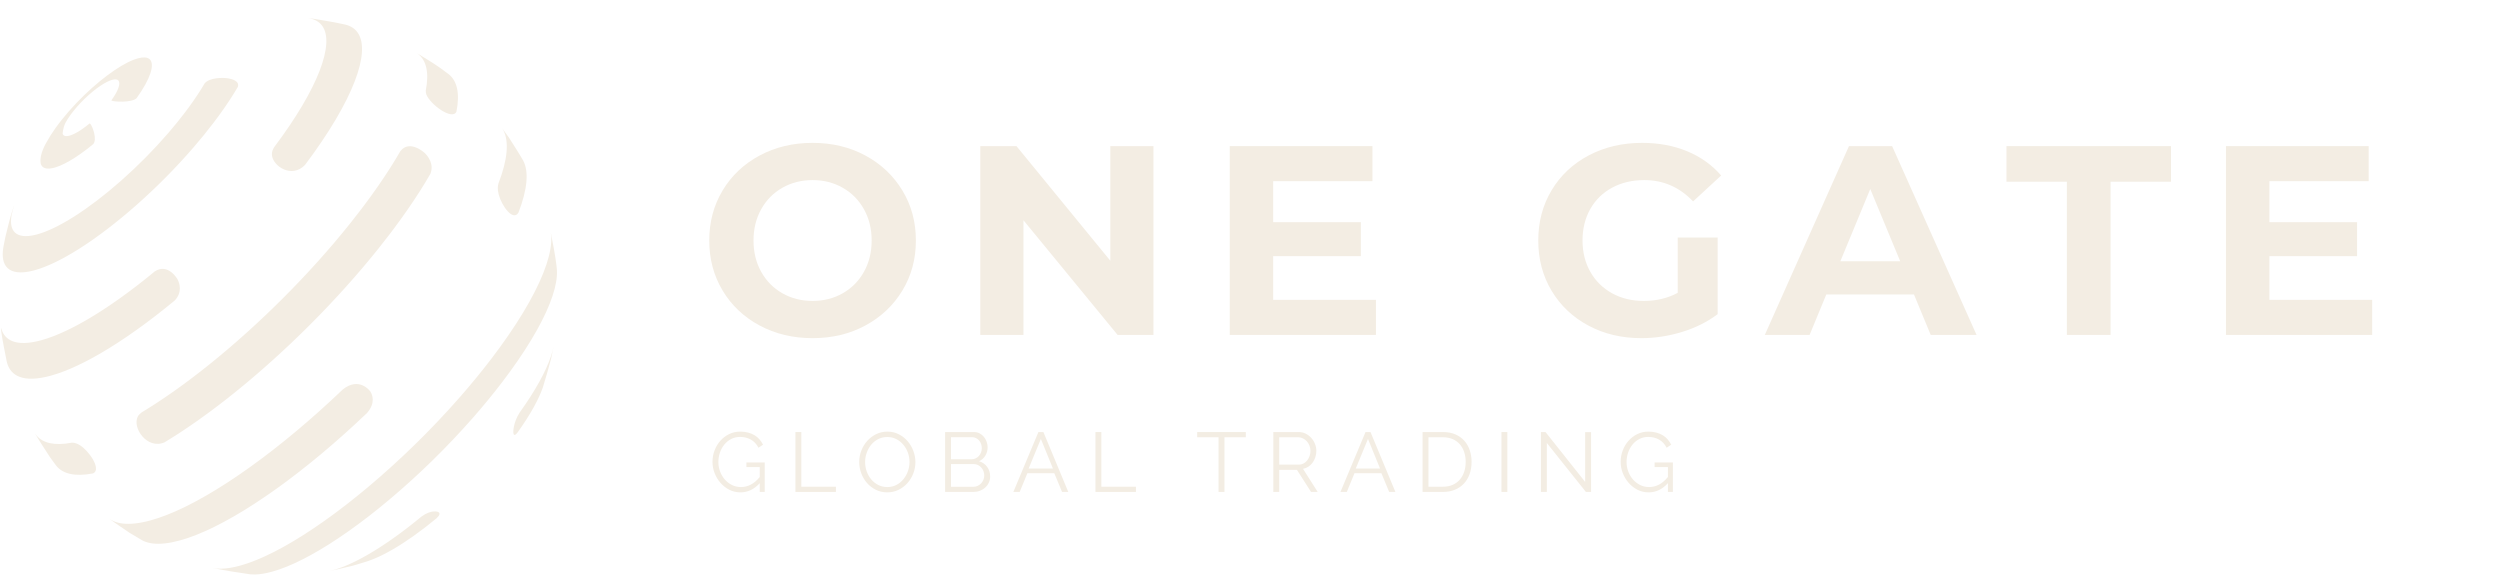
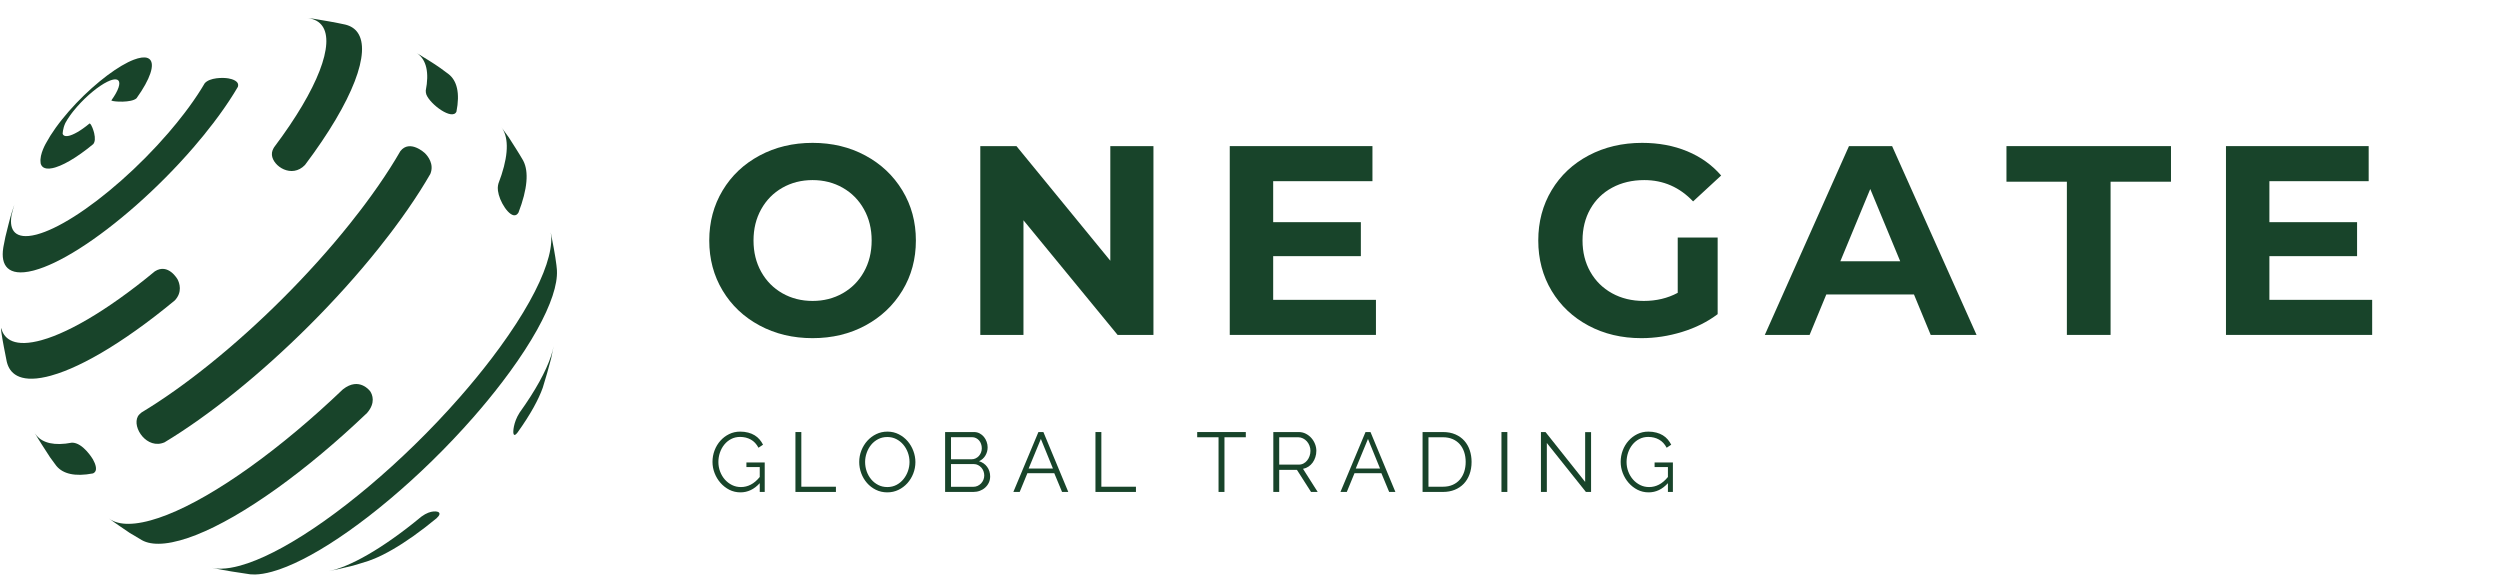
<svg xmlns="http://www.w3.org/2000/svg" width="1864" zoomAndPan="magnify" viewBox="0 0 1398 321.75" height="429" preserveAspectRatio="xMidYMid meet" version="1.0">
  <defs>
    <g />
    <clipPath id="0caf547f0c">
      <path d="M 0.543 0 L 1397.457 0 L 1397.457 321.5 L 0.543 321.5 Z M 0.543 0 " clip-rule="nonzero" />
    </clipPath>
    <clipPath id="7018309eec">
      <path d="M 0.543 150 L 101 150 L 101 212 L 0.543 212 Z M 0.543 150 " clip-rule="nonzero" />
    </clipPath>
    <clipPath id="4774c1dff5">
      <path d="M 152 10.008 L 203 10.008 L 203 96 L 152 96 Z M 152 10.008 " clip-rule="nonzero" />
    </clipPath>
    <clipPath id="901b80f242">
      <path d="M 118.383 129.707 L 311.469 129.707 L 311.469 321.016 L 118.383 321.016 Z M 118.383 129.707 " clip-rule="nonzero" />
    </clipPath>
    <clipPath id="276691d18c">
      <path d="M 390 40 L 1397.457 40 L 1397.457 226 L 390 226 Z M 390 40 " clip-rule="nonzero" />
    </clipPath>
    <clipPath id="b6862b1d3c">
      <rect x="0" width="1008" y="0" height="186" />
    </clipPath>
    <clipPath id="d4bc31f906">
      <rect x="0" width="554" y="0" height="55" />
    </clipPath>
  </defs>
-   <path fill="#F3EDE3" d="M 22.676 91.09 C 22.719 91.332 22.781 91.562 22.855 91.777 C 22.938 92.02 23.039 92.242 23.16 92.449 C 23.289 92.676 23.441 92.887 23.613 93.07 C 23.801 93.273 24.016 93.453 24.254 93.605 C 24.508 93.77 24.793 93.906 25.105 94.008 C 25.438 94.121 25.805 94.203 26.207 94.246 C 26.629 94.293 27.09 94.301 27.586 94.27 C 28.109 94.234 28.672 94.16 29.277 94.035 C 29.648 93.961 30.035 93.867 30.438 93.754 C 30.719 93.676 31.008 93.59 31.301 93.496 C 32.043 93.258 32.812 92.973 33.609 92.641 C 34.438 92.293 35.289 91.898 36.172 91.457 C 37.082 90.996 38.02 90.492 38.977 89.938 C 39.965 89.367 40.977 88.746 42.008 88.082 C 43.062 87.398 44.141 86.668 45.23 85.895 C 46.348 85.105 47.48 84.27 48.621 83.391 C 49.785 82.496 50.961 81.555 52.141 80.582 C 53.141 79.352 53.32 77.297 52.664 74.469 C 52.379 73.23 51.266 69.645 50.211 69.051 C 50.145 69.07 50.051 69.098 49.984 69.117 C 49.387 69.613 48.785 70.094 48.191 70.551 C 47.609 70.996 47.031 71.426 46.461 71.828 C 45.902 72.223 45.355 72.598 44.816 72.945 C 44.289 73.281 43.773 73.598 43.27 73.891 C 42.781 74.172 42.301 74.434 41.836 74.664 C 41.387 74.891 40.953 75.094 40.527 75.27 C 40.121 75.441 39.73 75.586 39.352 75.707 C 39.203 75.754 39.055 75.801 38.91 75.84 C 38.703 75.895 38.508 75.945 38.32 75.98 C 38.012 76.043 37.723 76.086 37.457 76.102 C 37.203 76.117 36.969 76.113 36.75 76.09 C 36.547 76.066 36.359 76.027 36.191 75.969 C 36.031 75.914 35.887 75.848 35.754 75.762 C 35.633 75.684 35.523 75.594 35.43 75.492 C 35.34 75.395 35.262 75.289 35.195 75.172 C 35.137 75.066 35.086 74.953 35.043 74.828 C 35.043 74.828 35.051 71.98 36.523 68.84 C 36.547 68.789 36.57 68.746 36.594 68.699 C 36.938 68.055 37.332 67.383 37.773 66.676 C 38.223 65.969 38.719 65.227 39.27 64.461 C 39.578 64.035 39.898 63.598 40.238 63.156 C 40.508 62.801 40.785 62.445 41.066 62.094 C 41.703 61.297 42.367 60.504 43.051 59.727 C 43.734 58.945 44.438 58.176 45.156 57.422 C 45.875 56.668 46.605 55.934 47.344 55.215 C 48.082 54.504 48.828 53.809 49.574 53.141 C 50.316 52.48 51.059 51.84 51.801 51.234 C 52.531 50.629 53.262 50.059 53.98 49.516 C 54.691 48.984 55.395 48.48 56.086 48.02 C 56.762 47.562 57.426 47.141 58.07 46.762 C 58.703 46.387 59.32 46.051 59.91 45.758 C 60.488 45.469 61.047 45.227 61.578 45.023 C 61.969 44.875 62.344 44.75 62.707 44.648 C 63.477 44.438 64.133 44.352 64.684 44.383 C 65.332 44.422 65.824 44.625 66.164 44.977 C 66.512 45.336 66.699 45.855 66.719 46.516 C 66.742 47.188 66.598 48 66.281 48.941 C 65.965 49.895 65.477 50.973 64.82 52.16 C 64.164 53.352 63.332 54.648 62.34 56.035 C 62.332 56.094 62.324 56.172 62.316 56.23 C 63.43 56.969 73.559 57.539 76.344 54.949 C 78.297 52.234 79.918 49.688 81.207 47.355 C 82.492 45.031 83.449 42.914 84.074 41.051 C 84.688 39.207 84.973 37.609 84.93 36.293 C 84.887 35.004 84.527 33.984 83.84 33.277 C 83.18 32.59 82.211 32.191 80.938 32.117 C 79.863 32.059 78.574 32.223 77.062 32.641 C 76.355 32.836 75.621 33.078 74.852 33.371 C 73.812 33.766 72.723 34.25 71.586 34.809 C 70.426 35.383 69.223 36.043 67.98 36.773 C 66.715 37.52 65.414 38.348 64.09 39.238 C 62.738 40.148 61.363 41.133 59.969 42.176 C 58.559 43.234 57.129 44.359 55.691 45.539 C 54.242 46.73 52.785 47.98 51.332 49.277 C 49.867 50.586 48.406 51.945 46.965 53.34 C 45.516 54.746 44.082 56.191 42.676 57.664 C 41.266 59.145 39.887 60.652 38.547 62.18 C 37.207 63.711 35.906 65.258 34.664 66.82 C 34.109 67.512 33.57 68.207 33.039 68.902 C 32.508 69.598 32 70.281 31.512 70.957 L 31.504 70.961 L 31.504 70.965 C 31.383 71.129 31.258 71.297 31.141 71.461 C 30.066 72.965 29.086 74.414 28.211 75.801 C 27.34 77.184 26.57 78.504 25.898 79.762 C 25.898 79.762 21.969 86.238 22.715 90.938 C 22.703 90.988 22.684 91.043 22.676 91.09 " fill-opacity="1" fill-rule="nonzero" />
-   <path fill="#F3EDE3" d="M 4.266 149.93 C 5.586 151.172 7.395 151.949 9.684 152.219 C 12.07 152.5 14.992 152.23 18.445 151.363 C 18.75 151.285 19.062 151.203 19.375 151.113 C 22.738 150.191 26.41 148.77 30.328 146.906 C 34.734 144.816 39.441 142.172 44.352 139.059 C 49.371 135.879 54.598 132.211 59.914 128.152 C 65.324 124.023 70.828 119.488 76.312 114.648 C 81.855 109.754 87.375 104.543 92.75 99.121 C 98.152 93.668 103.406 88 108.391 82.219 C 112.191 77.812 115.832 73.34 119.258 68.848 C 120.328 67.445 121.363 66.062 122.359 64.699 C 126.535 58.984 130.082 53.594 133 48.598 C 134.121 45.301 129.625 44.16 127.641 43.82 C 124.691 43.32 117.277 43.316 114.469 46.574 C 112.066 50.695 109.141 55.133 105.703 59.84 C 104.879 60.965 104.027 62.105 103.148 63.258 C 100.324 66.961 97.324 70.645 94.195 74.277 C 90.086 79.039 85.758 83.711 81.305 88.203 C 76.879 92.672 72.332 96.965 67.762 100.996 C 63.246 104.984 58.711 108.719 54.254 112.121 C 49.871 115.465 45.566 118.488 41.43 121.109 C 37.387 123.672 33.504 125.852 29.875 127.574 C 26.648 129.109 23.621 130.281 20.852 131.043 C 20.594 131.113 20.336 131.18 20.082 131.246 C 17.238 131.961 14.836 132.184 12.867 131.949 C 10.98 131.727 9.492 131.086 8.402 130.066 C 7.367 129.098 6.688 127.781 6.363 126.156 C 6.059 124.621 6.066 122.816 6.449 120.363 C 6.848 118.574 7.492 116.219 8.043 114.473 C 5.98 120.469 5.98 120.469 3.016 132.449 L 1.969 137.734 L 1.816 138.629 C 1.43 141.129 1.418 143.324 1.789 145.184 C 2.184 147.16 3.008 148.754 4.266 149.93 " fill-opacity="1" fill-rule="nonzero" />
+   <path fill="#18442A" d="M 22.676 91.09 C 22.719 91.332 22.781 91.562 22.855 91.777 C 22.938 92.02 23.039 92.242 23.16 92.449 C 23.289 92.676 23.441 92.887 23.613 93.07 C 23.801 93.273 24.016 93.453 24.254 93.605 C 24.508 93.77 24.793 93.906 25.105 94.008 C 25.438 94.121 25.805 94.203 26.207 94.246 C 26.629 94.293 27.09 94.301 27.586 94.27 C 28.109 94.234 28.672 94.16 29.277 94.035 C 29.648 93.961 30.035 93.867 30.438 93.754 C 30.719 93.676 31.008 93.59 31.301 93.496 C 32.043 93.258 32.812 92.973 33.609 92.641 C 34.438 92.293 35.289 91.898 36.172 91.457 C 37.082 90.996 38.02 90.492 38.977 89.938 C 39.965 89.367 40.977 88.746 42.008 88.082 C 43.062 87.398 44.141 86.668 45.23 85.895 C 46.348 85.105 47.48 84.27 48.621 83.391 C 49.785 82.496 50.961 81.555 52.141 80.582 C 53.141 79.352 53.32 77.297 52.664 74.469 C 52.379 73.23 51.266 69.645 50.211 69.051 C 50.145 69.07 50.051 69.098 49.984 69.117 C 49.387 69.613 48.785 70.094 48.191 70.551 C 47.609 70.996 47.031 71.426 46.461 71.828 C 45.902 72.223 45.355 72.598 44.816 72.945 C 44.289 73.281 43.773 73.598 43.27 73.891 C 42.781 74.172 42.301 74.434 41.836 74.664 C 41.387 74.891 40.953 75.094 40.527 75.27 C 40.121 75.441 39.73 75.586 39.352 75.707 C 39.203 75.754 39.055 75.801 38.91 75.84 C 38.703 75.895 38.508 75.945 38.32 75.98 C 38.012 76.043 37.723 76.086 37.457 76.102 C 37.203 76.117 36.969 76.113 36.75 76.09 C 36.547 76.066 36.359 76.027 36.191 75.969 C 36.031 75.914 35.887 75.848 35.754 75.762 C 35.633 75.684 35.523 75.594 35.43 75.492 C 35.34 75.395 35.262 75.289 35.195 75.172 C 35.137 75.066 35.086 74.953 35.043 74.828 C 35.043 74.828 35.051 71.98 36.523 68.84 C 36.547 68.789 36.57 68.746 36.594 68.699 C 36.938 68.055 37.332 67.383 37.773 66.676 C 38.223 65.969 38.719 65.227 39.27 64.461 C 39.578 64.035 39.898 63.598 40.238 63.156 C 40.508 62.801 40.785 62.445 41.066 62.094 C 41.703 61.297 42.367 60.504 43.051 59.727 C 43.734 58.945 44.438 58.176 45.156 57.422 C 45.875 56.668 46.605 55.934 47.344 55.215 C 48.082 54.504 48.828 53.809 49.574 53.141 C 50.316 52.48 51.059 51.84 51.801 51.234 C 52.531 50.629 53.262 50.059 53.98 49.516 C 54.691 48.984 55.395 48.48 56.086 48.02 C 56.762 47.562 57.426 47.141 58.07 46.762 C 58.703 46.387 59.32 46.051 59.91 45.758 C 60.488 45.469 61.047 45.227 61.578 45.023 C 61.969 44.875 62.344 44.75 62.707 44.648 C 63.477 44.438 64.133 44.352 64.684 44.383 C 65.332 44.422 65.824 44.625 66.164 44.977 C 66.512 45.336 66.699 45.855 66.719 46.516 C 66.742 47.188 66.598 48 66.281 48.941 C 65.965 49.895 65.477 50.973 64.82 52.16 C 64.164 53.352 63.332 54.648 62.34 56.035 C 62.332 56.094 62.324 56.172 62.316 56.23 C 63.43 56.969 73.559 57.539 76.344 54.949 C 78.297 52.234 79.918 49.688 81.207 47.355 C 82.492 45.031 83.449 42.914 84.074 41.051 C 84.688 39.207 84.973 37.609 84.93 36.293 C 84.887 35.004 84.527 33.984 83.84 33.277 C 83.18 32.59 82.211 32.191 80.938 32.117 C 79.863 32.059 78.574 32.223 77.062 32.641 C 76.355 32.836 75.621 33.078 74.852 33.371 C 73.812 33.766 72.723 34.25 71.586 34.809 C 70.426 35.383 69.223 36.043 67.98 36.773 C 66.715 37.52 65.414 38.348 64.09 39.238 C 62.738 40.148 61.363 41.133 59.969 42.176 C 58.559 43.234 57.129 44.359 55.691 45.539 C 54.242 46.73 52.785 47.98 51.332 49.277 C 49.867 50.586 48.406 51.945 46.965 53.34 C 45.516 54.746 44.082 56.191 42.676 57.664 C 41.266 59.145 39.887 60.652 38.547 62.18 C 37.207 63.711 35.906 65.258 34.664 66.82 C 34.109 67.512 33.57 68.207 33.039 68.902 C 32.508 69.598 32 70.281 31.512 70.957 L 31.504 70.961 L 31.504 70.965 C 31.383 71.129 31.258 71.297 31.141 71.461 C 30.066 72.965 29.086 74.414 28.211 75.801 C 27.34 77.184 26.57 78.504 25.898 79.762 C 25.898 79.762 21.969 86.238 22.715 90.938 C 22.703 90.988 22.684 91.043 22.676 91.09 " fill-opacity="1" fill-rule="nonzero" />
+   <path fill="#18442A" d="M 4.266 149.93 C 5.586 151.172 7.395 151.949 9.684 152.219 C 12.07 152.5 14.992 152.23 18.445 151.363 C 18.75 151.285 19.062 151.203 19.375 151.113 C 22.738 150.191 26.41 148.77 30.328 146.906 C 34.734 144.816 39.441 142.172 44.352 139.059 C 49.371 135.879 54.598 132.211 59.914 128.152 C 65.324 124.023 70.828 119.488 76.312 114.648 C 81.855 109.754 87.375 104.543 92.75 99.121 C 98.152 93.668 103.406 88 108.391 82.219 C 112.191 77.812 115.832 73.34 119.258 68.848 C 120.328 67.445 121.363 66.062 122.359 64.699 C 126.535 58.984 130.082 53.594 133 48.598 C 134.121 45.301 129.625 44.16 127.641 43.82 C 124.691 43.32 117.277 43.316 114.469 46.574 C 112.066 50.695 109.141 55.133 105.703 59.84 C 104.879 60.965 104.027 62.105 103.148 63.258 C 100.324 66.961 97.324 70.645 94.195 74.277 C 90.086 79.039 85.758 83.711 81.305 88.203 C 76.879 92.672 72.332 96.965 67.762 100.996 C 63.246 104.984 58.711 108.719 54.254 112.121 C 49.871 115.465 45.566 118.488 41.43 121.109 C 37.387 123.672 33.504 125.852 29.875 127.574 C 26.648 129.109 23.621 130.281 20.852 131.043 C 20.594 131.113 20.336 131.18 20.082 131.246 C 17.238 131.961 14.836 132.184 12.867 131.949 C 10.98 131.727 9.492 131.086 8.402 130.066 C 7.367 129.098 6.688 127.781 6.363 126.156 C 6.059 124.621 6.066 122.816 6.449 120.363 C 6.848 118.574 7.492 116.219 8.043 114.473 C 5.98 120.469 5.98 120.469 3.016 132.449 L 1.969 137.734 L 1.816 138.629 C 1.43 141.129 1.418 143.324 1.789 145.184 C 2.184 147.16 3.008 148.754 4.266 149.93 " fill-opacity="1" fill-rule="nonzero" />
  <g clip-path="url(#7018309eec)">
-     <path fill="#F3EDE3" d="M 76.109 184.668 C 79.605 182.18 83.148 179.555 86.719 176.805 C 90.363 174 94.039 171.062 97.727 168.012 C 102.176 163.328 100.324 158.242 99.324 156.273 C 99.277 156.18 94.121 146.934 86.594 151.727 C 83.215 154.523 79.852 157.211 76.512 159.781 C 73.242 162.301 69.996 164.703 66.793 166.98 C 63.668 169.207 60.578 171.309 57.543 173.281 C 54.59 175.199 51.688 176.992 48.852 178.652 C 46.094 180.258 43.398 181.738 40.781 183.078 C 38.246 184.375 35.777 185.543 33.391 186.57 C 31.09 187.562 28.867 188.422 26.723 189.145 C 25.496 189.559 24.297 189.93 23.125 190.25 C 22.336 190.469 21.566 190.664 20.816 190.832 C 19.043 191.238 17.383 191.516 15.836 191.668 C 14.367 191.812 13 191.848 11.738 191.77 C 10.543 191.695 9.441 191.527 8.434 191.262 C 7.488 191.016 6.621 190.684 5.836 190.27 C 5.105 189.887 4.441 189.434 3.852 188.91 C 3.305 188.426 2.82 187.887 2.391 187.289 C 2.004 186.746 1.664 186.152 1.375 185.516 C 1.113 184.941 0.895 184.328 0.602 183.371 C 0.551 184.008 0.551 184.008 0.781 185.965 C 1.484 190.812 2.777 197.215 3.73 202.016 C 3.793 202.281 3.887 202.637 3.953 202.902 C 4.148 203.609 4.391 204.277 4.676 204.906 C 4.992 205.602 5.363 206.246 5.789 206.844 C 6.254 207.492 6.785 208.086 7.379 208.609 C 8.027 209.18 8.746 209.676 9.547 210.098 C 10.402 210.547 11.352 210.91 12.383 211.18 C 13.484 211.469 14.688 211.656 15.992 211.734 C 17.371 211.816 18.859 211.781 20.465 211.625 C 22.152 211.457 23.969 211.156 25.906 210.711 C 26.723 210.523 27.562 210.312 28.426 210.074 C 29.703 209.723 31.016 209.32 32.355 208.867 C 34.691 208.078 37.125 207.137 39.637 206.059 C 42.242 204.934 44.938 203.66 47.703 202.246 C 50.566 200.781 53.508 199.164 56.516 197.41 C 59.613 195.602 62.781 193.641 66.008 191.547 C 69.324 189.395 72.695 187.098 76.109 184.668 " fill-opacity="1" fill-rule="nonzero" />
+     <path fill="#18442A" d="M 76.109 184.668 C 79.605 182.18 83.148 179.555 86.719 176.805 C 90.363 174 94.039 171.062 97.727 168.012 C 102.176 163.328 100.324 158.242 99.324 156.273 C 99.277 156.18 94.121 146.934 86.594 151.727 C 83.215 154.523 79.852 157.211 76.512 159.781 C 73.242 162.301 69.996 164.703 66.793 166.98 C 63.668 169.207 60.578 171.309 57.543 173.281 C 54.59 175.199 51.688 176.992 48.852 178.652 C 46.094 180.258 43.398 181.738 40.781 183.078 C 38.246 184.375 35.777 185.543 33.391 186.57 C 31.09 187.562 28.867 188.422 26.723 189.145 C 25.496 189.559 24.297 189.93 23.125 190.25 C 22.336 190.469 21.566 190.664 20.816 190.832 C 19.043 191.238 17.383 191.516 15.836 191.668 C 14.367 191.812 13 191.848 11.738 191.77 C 10.543 191.695 9.441 191.527 8.434 191.262 C 7.488 191.016 6.621 190.684 5.836 190.27 C 5.105 189.887 4.441 189.434 3.852 188.91 C 3.305 188.426 2.82 187.887 2.391 187.289 C 2.004 186.746 1.664 186.152 1.375 185.516 C 1.113 184.941 0.895 184.328 0.602 183.371 C 0.551 184.008 0.551 184.008 0.781 185.965 C 1.484 190.812 2.777 197.215 3.73 202.016 C 3.793 202.281 3.887 202.637 3.953 202.902 C 4.148 203.609 4.391 204.277 4.676 204.906 C 4.992 205.602 5.363 206.246 5.789 206.844 C 6.254 207.492 6.785 208.086 7.379 208.609 C 8.027 209.18 8.746 209.676 9.547 210.098 C 10.402 210.547 11.352 210.91 12.383 211.18 C 13.484 211.469 14.688 211.656 15.992 211.734 C 17.371 211.816 18.859 211.781 20.465 211.625 C 22.152 211.457 23.969 211.156 25.906 210.711 C 26.723 210.523 27.562 210.312 28.426 210.074 C 29.703 209.723 31.016 209.32 32.355 208.867 C 34.691 208.078 37.125 207.137 39.637 206.059 C 42.242 204.934 44.938 203.66 47.703 202.246 C 50.566 200.781 53.508 199.164 56.516 197.41 C 59.613 195.602 62.781 193.641 66.008 191.547 C 69.324 189.395 72.695 187.098 76.109 184.668 " fill-opacity="1" fill-rule="nonzero" />
  </g>
  <g clip-path="url(#4774c1dff5)">
-     <path fill="#F3EDE3" d="M 170.551 92.246 C 177.336 83.223 183.051 74.734 187.684 66.91 C 192.32 59.086 195.871 51.926 198.332 45.562 C 200.766 39.254 202.125 33.727 202.398 29.109 C 202.664 24.578 201.875 20.922 200.027 18.266 C 198.465 16.02 196.141 14.488 193.051 13.742 C 187.781 12.566 180.676 11.359 175.344 10.488 L 171.602 10.066 C 171.93 10.098 172.25 10.141 172.562 10.188 C 176.062 10.723 178.633 12.223 180.281 14.586 C 181.977 17.02 182.695 20.367 182.449 24.52 C 182.203 28.746 180.957 33.809 178.727 39.586 C 176.477 45.414 173.223 51.973 168.977 59.137 C 164.734 66.305 159.496 74.078 153.285 82.34 C 152.664 83.418 151.895 84.762 152.055 86.68 C 152.578 92.973 163.18 99.945 170.551 92.246 " fill-opacity="1" fill-rule="nonzero" />
-   </g>
-   <path fill="#F3EDE3" d="M 40.238 247.535 C 37.773 248.008 35.512 248.254 33.441 248.293 C 31.414 248.328 29.578 248.164 27.93 247.805 C 26.316 247.449 24.887 246.91 23.633 246.195 C 22.41 245.496 21.359 244.625 20.48 243.59 C 19.965 242.984 19.508 242.32 19.109 241.598 C 21.605 245.945 25.277 251.535 28.004 255.742 L 31.246 260.168 C 31.383 260.348 31.523 260.52 31.664 260.688 C 32.57 261.75 33.648 262.645 34.902 263.363 C 36.191 264.102 37.66 264.652 39.316 265.016 C 41.012 265.387 42.898 265.559 44.98 265.52 C 47.105 265.48 49.434 265.223 51.965 264.742 C 55.062 263.426 53.293 259.246 51.965 256.875 C 51.914 256.777 46.422 247.473 40.238 247.535 " fill-opacity="1" fill-rule="nonzero" />
-   <path fill="#F3EDE3" d="M 117.523 203.426 C 114.184 206.113 110.859 208.715 107.559 211.215 C 104.281 213.699 101.027 216.09 97.809 218.371 C 94.609 220.641 91.449 222.801 88.332 224.852 C 85.242 226.887 82.195 228.809 79.203 230.609 C 78.492 231.18 77.543 232.012 77.105 232.812 C 73.688 239.117 82.254 251.578 92 247.352 C 95.074 245.5 98.203 243.523 101.379 241.434 C 104.582 239.328 107.832 237.105 111.117 234.777 C 114.422 232.43 117.766 229.977 121.137 227.422 C 124.527 224.852 127.941 222.184 131.371 219.418 C 134.82 216.641 138.281 213.773 141.746 210.82 C 145.227 207.855 148.711 204.805 152.188 201.68 C 155.672 198.543 159.152 195.336 162.609 192.059 C 166.074 188.773 169.52 185.422 172.934 182.02 C 176.355 178.605 179.738 175.137 183.078 171.625 C 186.426 168.105 189.727 164.543 192.965 160.941 C 196.211 157.34 199.395 153.699 202.512 150.039 C 205.625 146.375 208.668 142.688 211.633 138.984 C 213.738 136.352 215.801 133.711 217.816 131.066 C 218.637 129.992 219.441 128.926 220.234 127.867 C 222.977 124.199 225.562 120.613 227.992 117.109 C 230.414 113.613 232.688 110.207 234.797 106.887 C 236.902 103.582 238.855 100.363 240.652 97.242 C 242.891 91.734 239.258 87.285 237.59 85.629 C 237.508 85.551 229.137 77.762 223.883 84.516 C 222.133 87.551 220.234 90.684 218.184 93.902 C 216.129 97.129 213.922 100.449 211.562 103.852 C 209.195 107.258 206.68 110.75 204.012 114.32 C 203.238 115.352 202.453 116.391 201.66 117.434 C 199.695 120.008 197.688 122.578 195.637 125.141 C 192.754 128.746 189.793 132.336 186.762 135.898 C 183.73 139.465 180.629 143.004 177.469 146.512 C 174.316 150.012 171.105 153.484 167.848 156.906 C 164.598 160.328 161.301 163.703 157.973 167.023 C 154.652 170.34 151.301 173.598 147.926 176.797 C 144.559 179.984 141.176 183.109 137.781 186.16 C 134.398 189.199 131.008 192.168 127.621 195.055 C 124.25 197.93 120.879 200.723 117.523 203.426 " fill-opacity="1" fill-rule="nonzero" />
-   <path fill="#F3EDE3" d="M 238.387 37.891 C 239.172 41.379 239.066 45.656 238.086 50.641 C 238.078 51.301 238.168 52.207 238.402 52.824 C 240.5 58.352 252.949 67.539 255.242 62.438 C 256.254 57.32 256.363 52.922 255.555 49.34 C 254.789 45.926 253.191 43.25 250.762 41.387 L 246.348 38.121 C 242.516 35.383 237.191 32.207 233.023 29.656 C 233.203 29.777 233.383 29.898 233.555 30.023 C 236.016 31.844 237.621 34.492 238.387 37.891 " fill-opacity="1" fill-rule="nonzero" />
-   <path fill="#F3EDE3" d="M 154.516 273.359 C 162.766 267.457 171.238 260.875 179.75 253.758 C 188.285 246.621 196.859 238.949 205.289 230.891 C 210.199 225.223 208.18 220.625 207.086 218.914 C 207.027 218.824 201.023 210.414 191.75 217.727 C 183.09 226.008 174.277 233.895 165.508 241.227 C 156.766 248.539 148.062 255.301 139.582 261.363 C 131.164 267.383 122.965 272.711 115.172 277.199 C 107.469 281.637 100.156 285.25 93.418 287.895 C 90.227 289.148 87.164 290.184 84.25 290.984 C 81.102 291.852 78.219 292.422 75.59 292.711 C 70.629 293.258 66.598 292.793 63.48 291.414 C 62.504 290.98 61.617 290.461 60.82 289.852 C 64.238 292.438 69.012 295.582 72.543 298.008 L 79.328 302.047 C 79.688 302.25 80.059 302.434 80.445 302.605 C 83.48 303.949 87.406 304.398 92.234 303.867 C 94.789 303.586 97.598 303.035 100.66 302.188 C 103.5 301.406 106.48 300.398 109.586 299.18 C 116.145 296.605 123.258 293.09 130.758 288.77 C 138.344 284.402 146.32 279.215 154.516 273.359 " fill-opacity="1" fill-rule="nonzero" />
-   <path fill="#F3EDE3" d="M 289.941 118.852 C 292.441 112.359 293.918 106.609 294.352 101.723 C 294.773 96.969 294.219 93.031 292.668 90.008 C 292.602 89.879 292.535 89.754 292.469 89.629 C 290.23 85.691 286.918 80.633 284.496 76.809 L 280.328 71.062 C 280.777 71.656 281.18 72.293 281.531 72.98 C 283.121 76.086 283.695 80.133 283.258 85.016 C 282.812 90.039 281.297 95.941 278.727 102.613 C 278.383 104.043 278.023 105.52 278.918 108.914 C 280.566 115.156 286.973 124.035 289.941 118.852 " fill-opacity="1" fill-rule="nonzero" />
+     <path fill="#18442A" d="M 170.551 92.246 C 177.336 83.223 183.051 74.734 187.684 66.91 C 192.32 59.086 195.871 51.926 198.332 45.562 C 200.766 39.254 202.125 33.727 202.398 29.109 C 202.664 24.578 201.875 20.922 200.027 18.266 C 198.465 16.02 196.141 14.488 193.051 13.742 C 187.781 12.566 180.676 11.359 175.344 10.488 L 171.602 10.066 C 171.93 10.098 172.25 10.141 172.562 10.188 C 176.062 10.723 178.633 12.223 180.281 14.586 C 181.977 17.02 182.695 20.367 182.449 24.52 C 182.203 28.746 180.957 33.809 178.727 39.586 C 176.477 45.414 173.223 51.973 168.977 59.137 C 164.734 66.305 159.496 74.078 153.285 82.34 C 152.664 83.418 151.895 84.762 152.055 86.68 C 152.578 92.973 163.18 99.945 170.551 92.246 " fill-opacity="1" fill-rule="nonzero" />
+   </g>
+   <path fill="#18442A" d="M 40.238 247.535 C 37.773 248.008 35.512 248.254 33.441 248.293 C 31.414 248.328 29.578 248.164 27.93 247.805 C 26.316 247.449 24.887 246.91 23.633 246.195 C 22.41 245.496 21.359 244.625 20.48 243.59 C 19.965 242.984 19.508 242.32 19.109 241.598 C 21.605 245.945 25.277 251.535 28.004 255.742 L 31.246 260.168 C 31.383 260.348 31.523 260.52 31.664 260.688 C 32.57 261.75 33.648 262.645 34.902 263.363 C 36.191 264.102 37.66 264.652 39.316 265.016 C 41.012 265.387 42.898 265.559 44.98 265.52 C 47.105 265.48 49.434 265.223 51.965 264.742 C 55.062 263.426 53.293 259.246 51.965 256.875 C 51.914 256.777 46.422 247.473 40.238 247.535 " fill-opacity="1" fill-rule="nonzero" />
+   <path fill="#18442A" d="M 117.523 203.426 C 114.184 206.113 110.859 208.715 107.559 211.215 C 104.281 213.699 101.027 216.09 97.809 218.371 C 94.609 220.641 91.449 222.801 88.332 224.852 C 85.242 226.887 82.195 228.809 79.203 230.609 C 78.492 231.18 77.543 232.012 77.105 232.812 C 73.688 239.117 82.254 251.578 92 247.352 C 95.074 245.5 98.203 243.523 101.379 241.434 C 104.582 239.328 107.832 237.105 111.117 234.777 C 114.422 232.43 117.766 229.977 121.137 227.422 C 124.527 224.852 127.941 222.184 131.371 219.418 C 134.82 216.641 138.281 213.773 141.746 210.82 C 145.227 207.855 148.711 204.805 152.188 201.68 C 155.672 198.543 159.152 195.336 162.609 192.059 C 166.074 188.773 169.52 185.422 172.934 182.02 C 176.355 178.605 179.738 175.137 183.078 171.625 C 186.426 168.105 189.727 164.543 192.965 160.941 C 196.211 157.34 199.395 153.699 202.512 150.039 C 205.625 146.375 208.668 142.688 211.633 138.984 C 213.738 136.352 215.801 133.711 217.816 131.066 C 218.637 129.992 219.441 128.926 220.234 127.867 C 222.977 124.199 225.562 120.613 227.992 117.109 C 230.414 113.613 232.688 110.207 234.797 106.887 C 236.902 103.582 238.855 100.363 240.652 97.242 C 242.891 91.734 239.258 87.285 237.59 85.629 C 237.508 85.551 229.137 77.762 223.883 84.516 C 222.133 87.551 220.234 90.684 218.184 93.902 C 216.129 97.129 213.922 100.449 211.562 103.852 C 209.195 107.258 206.68 110.75 204.012 114.32 C 203.238 115.352 202.453 116.391 201.66 117.434 C 199.695 120.008 197.688 122.578 195.637 125.141 C 192.754 128.746 189.793 132.336 186.762 135.898 C 183.73 139.465 180.629 143.004 177.469 146.512 C 174.316 150.012 171.105 153.484 167.848 156.906 C 164.598 160.328 161.301 163.703 157.973 167.023 C 154.652 170.34 151.301 173.598 147.926 176.797 C 144.559 179.984 141.176 183.109 137.781 186.16 C 134.398 189.199 131.008 192.168 127.621 195.055 C 124.25 197.93 120.879 200.723 117.523 203.426 " fill-opacity="1" fill-rule="nonzero" />
+   <path fill="#18442A" d="M 238.387 37.891 C 239.172 41.379 239.066 45.656 238.086 50.641 C 238.078 51.301 238.168 52.207 238.402 52.824 C 240.5 58.352 252.949 67.539 255.242 62.438 C 256.254 57.32 256.363 52.922 255.555 49.34 C 254.789 45.926 253.191 43.25 250.762 41.387 L 246.348 38.121 C 242.516 35.383 237.191 32.207 233.023 29.656 C 233.203 29.777 233.383 29.898 233.555 30.023 C 236.016 31.844 237.621 34.492 238.387 37.891 " fill-opacity="1" fill-rule="nonzero" />
+   <path fill="#18442A" d="M 154.516 273.359 C 162.766 267.457 171.238 260.875 179.75 253.758 C 188.285 246.621 196.859 238.949 205.289 230.891 C 210.199 225.223 208.18 220.625 207.086 218.914 C 207.027 218.824 201.023 210.414 191.75 217.727 C 183.09 226.008 174.277 233.895 165.508 241.227 C 156.766 248.539 148.062 255.301 139.582 261.363 C 131.164 267.383 122.965 272.711 115.172 277.199 C 107.469 281.637 100.156 285.25 93.418 287.895 C 90.227 289.148 87.164 290.184 84.25 290.984 C 81.102 291.852 78.219 292.422 75.59 292.711 C 70.629 293.258 66.598 292.793 63.48 291.414 C 62.504 290.98 61.617 290.461 60.82 289.852 C 64.238 292.438 69.012 295.582 72.543 298.008 L 79.328 302.047 C 79.688 302.25 80.059 302.434 80.445 302.605 C 83.48 303.949 87.406 304.398 92.234 303.867 C 94.789 303.586 97.598 303.035 100.66 302.188 C 103.5 301.406 106.48 300.398 109.586 299.18 C 116.145 296.605 123.258 293.09 130.758 288.77 C 138.344 284.402 146.32 279.215 154.516 273.359 " fill-opacity="1" fill-rule="nonzero" />
+   <path fill="#18442A" d="M 289.941 118.852 C 292.441 112.359 293.918 106.609 294.352 101.723 C 294.773 96.969 294.219 93.031 292.668 90.008 C 292.602 89.879 292.535 89.754 292.469 89.629 C 290.23 85.691 286.918 80.633 284.496 76.809 L 280.328 71.062 C 280.777 71.656 281.18 72.293 281.531 72.98 C 283.121 76.086 283.695 80.133 283.258 85.016 C 282.812 90.039 281.297 95.941 278.727 102.613 C 278.383 104.043 278.023 105.52 278.918 108.914 C 280.566 115.156 286.973 124.035 289.941 118.852 " fill-opacity="1" fill-rule="nonzero" />
  <g clip-path="url(#901b80f242)">
-     <path fill="#F3EDE3" d="M 308.98 165.465 C 310.82 159.93 311.641 155.152 311.438 151.258 C 311.422 150.961 311.402 150.672 311.375 150.387 L 311.148 148.223 C 310.488 142.73 309.105 135.586 307.98 129.957 C 308.113 130.723 308.207 131.527 308.25 132.375 C 308.473 136.625 307.574 141.844 305.57 147.887 C 303.531 154.035 300.348 161.039 296.035 168.762 C 291.688 176.559 286.184 185.082 279.551 194.195 C 278.039 196.273 276.469 198.379 274.84 200.516 C 269.309 207.766 263.383 214.977 257.18 222.055 C 249.203 231.156 240.77 240.035 232.121 248.492 C 223.605 256.82 214.883 264.738 206.199 272.039 C 197.711 279.18 189.258 285.734 181.062 291.52 C 173.125 297.125 165.43 302.008 158.176 306.008 C 151.219 309.84 144.672 312.859 138.711 314.918 C 137.188 315.441 135.703 315.906 134.262 316.305 C 130.344 317.379 126.895 317.938 123.898 318 C 121.887 318.043 120.078 317.867 118.48 317.477 L 119.605 317.746 C 125.672 319 133.836 320.312 139.973 321.164 C 140.805 321.246 141.684 321.273 142.609 321.254 C 145.352 321.195 148.512 320.688 152.098 319.699 C 153.422 319.336 154.781 318.914 156.176 318.43 C 161.633 316.547 167.629 313.781 174 310.27 C 180.641 306.609 187.691 302.137 194.961 297.004 C 202.465 291.703 210.207 285.703 217.98 279.164 C 225.934 272.477 233.922 265.227 241.723 257.598 C 249.637 249.855 257.363 241.723 264.668 233.387 C 270.348 226.906 275.773 220.301 280.84 213.66 C 282.332 211.707 283.77 209.777 285.152 207.875 C 291.23 199.531 296.27 191.723 300.254 184.586 C 304.203 177.508 307.117 171.094 308.98 165.465 " fill-opacity="1" fill-rule="nonzero" />
-   </g>
-   <path fill="#F3EDE3" d="M 244.98 286.266 C 244.945 286.25 241.297 284.73 235.652 288.887 C 232.98 291.098 230.312 293.227 227.672 295.258 C 225.082 297.246 222.516 299.145 219.98 300.941 C 217.504 302.695 215.062 304.352 212.664 305.902 C 210.324 307.41 208.031 308.812 205.793 310.109 C 203.617 311.367 201.492 312.516 199.426 313.555 C 197.426 314.559 195.484 315.457 193.609 316.242 C 191.801 317 190.055 317.648 188.379 318.188 C 187.711 318.398 187.055 318.594 186.414 318.773 C 185.504 319.023 184.629 319.234 183.785 319.406 C 188.004 318.574 193.355 317.281 197.418 316.305 C 200.086 315.57 203.594 314.41 206.242 313.594 C 207.297 313.23 208.379 312.812 209.492 312.348 C 211.039 311.699 212.637 310.961 214.285 310.133 C 215.984 309.277 217.738 308.328 219.527 307.293 C 221.375 306.227 223.266 305.07 225.191 303.824 C 227.168 302.551 229.18 301.184 231.219 299.738 C 233.309 298.258 235.422 296.695 237.555 295.055 C 239.734 293.383 241.93 291.629 244.133 289.809 C 245.977 288.102 246.266 286.91 244.98 286.266 " fill-opacity="1" fill-rule="nonzero" />
-   <path fill="#F3EDE3" d="M 183.781 319.406 L 183.785 319.406 C 183.582 319.449 183.375 319.488 183.18 319.523 C 183.375 319.488 183.578 319.449 183.781 319.406 " fill-opacity="1" fill-rule="nonzero" />
-   <path fill="#F3EDE3" d="M 301.598 213.504 C 298.672 218.797 294.992 224.566 290.57 230.73 C 286.848 236.531 287.031 241.734 287.035 241.785 C 287.234 244.574 288.848 242.555 289.379 241.895 C 293.023 236.812 296.059 232.059 298.469 227.699 C 300.664 223.727 302.348 220.082 303.508 216.824 C 305.059 211.945 306.914 205.375 308.195 200.422 L 309.598 193.535 C 309.273 195.289 308.773 197.176 308.102 199.199 C 306.691 203.426 304.52 208.227 301.598 213.504 " fill-opacity="1" fill-rule="nonzero" />
+     <path fill="#18442A" d="M 308.98 165.465 C 310.82 159.93 311.641 155.152 311.438 151.258 C 311.422 150.961 311.402 150.672 311.375 150.387 L 311.148 148.223 C 310.488 142.73 309.105 135.586 307.98 129.957 C 308.113 130.723 308.207 131.527 308.25 132.375 C 308.473 136.625 307.574 141.844 305.57 147.887 C 303.531 154.035 300.348 161.039 296.035 168.762 C 291.688 176.559 286.184 185.082 279.551 194.195 C 278.039 196.273 276.469 198.379 274.84 200.516 C 269.309 207.766 263.383 214.977 257.18 222.055 C 249.203 231.156 240.77 240.035 232.121 248.492 C 223.605 256.82 214.883 264.738 206.199 272.039 C 197.711 279.18 189.258 285.734 181.062 291.52 C 173.125 297.125 165.43 302.008 158.176 306.008 C 151.219 309.84 144.672 312.859 138.711 314.918 C 137.188 315.441 135.703 315.906 134.262 316.305 C 130.344 317.379 126.895 317.938 123.898 318 C 121.887 318.043 120.078 317.867 118.48 317.477 L 119.605 317.746 C 125.672 319 133.836 320.312 139.973 321.164 C 140.805 321.246 141.684 321.273 142.609 321.254 C 145.352 321.195 148.512 320.688 152.098 319.699 C 153.422 319.336 154.781 318.914 156.176 318.43 C 161.633 316.547 167.629 313.781 174 310.27 C 180.641 306.609 187.691 302.137 194.961 297.004 C 202.465 291.703 210.207 285.703 217.98 279.164 C 225.934 272.477 233.922 265.227 241.723 257.598 C 249.637 249.855 257.363 241.723 264.668 233.387 C 270.348 226.906 275.773 220.301 280.84 213.66 C 282.332 211.707 283.77 209.777 285.152 207.875 C 291.23 199.531 296.27 191.723 300.254 184.586 C 304.203 177.508 307.117 171.094 308.98 165.465 " fill-opacity="1" fill-rule="nonzero" />
+   </g>
+   <path fill="#18442A" d="M 244.98 286.266 C 244.945 286.25 241.297 284.73 235.652 288.887 C 232.98 291.098 230.312 293.227 227.672 295.258 C 225.082 297.246 222.516 299.145 219.98 300.941 C 217.504 302.695 215.062 304.352 212.664 305.902 C 210.324 307.41 208.031 308.812 205.793 310.109 C 203.617 311.367 201.492 312.516 199.426 313.555 C 197.426 314.559 195.484 315.457 193.609 316.242 C 191.801 317 190.055 317.648 188.379 318.188 C 187.711 318.398 187.055 318.594 186.414 318.773 C 185.504 319.023 184.629 319.234 183.785 319.406 C 188.004 318.574 193.355 317.281 197.418 316.305 C 200.086 315.57 203.594 314.41 206.242 313.594 C 207.297 313.23 208.379 312.812 209.492 312.348 C 211.039 311.699 212.637 310.961 214.285 310.133 C 215.984 309.277 217.738 308.328 219.527 307.293 C 221.375 306.227 223.266 305.07 225.191 303.824 C 227.168 302.551 229.18 301.184 231.219 299.738 C 233.309 298.258 235.422 296.695 237.555 295.055 C 239.734 293.383 241.93 291.629 244.133 289.809 C 245.977 288.102 246.266 286.91 244.98 286.266 " fill-opacity="1" fill-rule="nonzero" />
+   <path fill="#18442A" d="M 183.781 319.406 L 183.785 319.406 C 183.582 319.449 183.375 319.488 183.18 319.523 C 183.375 319.488 183.578 319.449 183.781 319.406 " fill-opacity="1" fill-rule="nonzero" />
+   <path fill="#18442A" d="M 301.598 213.504 C 298.672 218.797 294.992 224.566 290.57 230.73 C 286.848 236.531 287.031 241.734 287.035 241.785 C 287.234 244.574 288.848 242.555 289.379 241.895 C 293.023 236.812 296.059 232.059 298.469 227.699 C 300.664 223.727 302.348 220.082 303.508 216.824 C 305.059 211.945 306.914 205.375 308.195 200.422 L 309.598 193.535 C 309.273 195.289 308.773 197.176 308.102 199.199 C 306.691 203.426 304.52 208.227 301.598 213.504 " fill-opacity="1" fill-rule="nonzero" />
  <g clip-path="url(#276691d18c)">
    <g transform="matrix(1, 0, 0, 1, 390, 40)">
      <g clip-path="url(#b6862b1d3c)">
-         <g fill="#F3EDE3" fill-opacity="1">
+         <g fill="#18442A" fill-opacity="1">
          <g transform="translate(0.739871, 147.283)">
            <g>
              <path d="M 63.656 1.812 C 52.688 1.812 42.801 -0.551 34 -5.281 C 25.207 -10.008 18.32 -16.52 13.344 -24.812 C 8.363 -33.102 5.875 -42.43 5.875 -52.797 C 5.875 -63.148 8.363 -72.473 13.344 -80.766 C 18.32 -89.066 25.207 -95.578 34 -100.297 C 42.801 -105.023 52.688 -107.391 63.656 -107.391 C 74.613 -107.391 84.461 -105.023 93.203 -100.297 C 101.953 -95.578 108.844 -89.066 113.875 -80.766 C 118.906 -72.473 121.422 -63.148 121.422 -52.797 C 121.422 -42.43 118.906 -33.102 113.875 -24.812 C 108.844 -16.52 101.953 -10.008 93.203 -5.281 C 84.461 -0.551 74.613 1.812 63.656 1.812 Z M 63.656 -19 C 69.883 -19 75.508 -20.43 80.531 -23.297 C 85.562 -26.16 89.508 -30.156 92.375 -35.281 C 95.25 -40.414 96.688 -46.254 96.688 -52.797 C 96.688 -59.328 95.25 -65.156 92.375 -70.281 C 89.508 -75.414 85.562 -79.414 80.531 -82.281 C 75.508 -85.145 69.883 -86.578 63.656 -86.578 C 57.414 -86.578 51.781 -85.145 46.75 -82.281 C 41.727 -79.414 37.785 -75.414 34.922 -70.281 C 32.055 -65.156 30.625 -59.328 30.625 -52.797 C 30.625 -46.254 32.055 -40.414 34.922 -35.281 C 37.785 -30.156 41.727 -26.16 46.75 -23.297 C 51.781 -20.43 57.414 -19 63.656 -19 Z M 63.656 -19 " />
            </g>
          </g>
        </g>
-         <g fill="#F3EDE3" fill-opacity="1">
+         <g fill="#18442A" fill-opacity="1">
          <g transform="translate(145.6656, 147.283)">
            <g>
              <path d="M 109.344 -105.578 L 109.344 0 L 89.297 0 L 36.656 -64.109 L 36.656 0 L 12.516 0 L 12.516 -105.578 L 32.734 -105.578 L 85.219 -41.484 L 85.219 -105.578 Z M 109.344 -105.578 " />
            </g>
          </g>
        </g>
-         <g fill="#F3EDE3" fill-opacity="1">
+         <g fill="#18442A" fill-opacity="1">
          <g transform="translate(285.1624, 147.283)">
            <g>
              <path d="M 94.266 -19.609 L 94.266 0 L 12.516 0 L 12.516 -105.578 L 92.312 -105.578 L 92.312 -85.969 L 36.797 -85.969 L 36.797 -63.047 L 85.828 -63.047 L 85.828 -44.047 L 36.797 -44.047 L 36.797 -19.609 Z M 94.266 -19.609 " />
            </g>
          </g>
        </g>
-         <g fill="#F3EDE3" fill-opacity="1">
+         <g fill="#18442A" fill-opacity="1">
          <g transform="translate(464.3245, 147.283)">
            <g>
              <path d="M 83.859 -54.453 L 106.188 -54.453 L 106.188 -11.609 C 100.445 -7.285 93.805 -3.969 86.266 -1.656 C 78.734 0.656 71.145 1.812 63.5 1.812 C 52.539 1.812 42.688 -0.523 33.938 -5.203 C 25.188 -9.879 18.32 -16.363 13.344 -24.656 C 8.363 -32.957 5.875 -42.336 5.875 -52.797 C 5.875 -63.242 8.363 -72.613 13.344 -80.906 C 18.32 -89.207 25.234 -95.695 34.078 -100.375 C 42.93 -105.051 52.891 -107.391 63.953 -107.391 C 73.203 -107.391 81.598 -105.828 89.141 -102.703 C 96.68 -99.586 103.016 -95.066 108.141 -89.141 L 92.453 -74.656 C 84.91 -82.602 75.812 -86.578 65.156 -86.578 C 58.414 -86.578 52.43 -85.164 47.203 -82.344 C 41.973 -79.531 37.898 -75.562 34.984 -70.438 C 32.078 -65.312 30.625 -59.43 30.625 -52.797 C 30.625 -46.254 32.078 -40.414 34.984 -35.281 C 37.898 -30.156 41.945 -26.16 47.125 -23.297 C 52.312 -20.43 58.223 -19 64.859 -19 C 71.891 -19 78.223 -20.508 83.859 -23.531 Z M 83.859 -54.453 " />
            </g>
          </g>
        </g>
-         <g fill="#F3EDE3" fill-opacity="1">
+         <g fill="#18442A" fill-opacity="1">
          <g transform="translate(598.2416, 147.283)">
            <g>
              <path d="M 82.047 -22.625 L 33.031 -22.625 L 23.688 0 L -1.359 0 L 45.703 -105.578 L 69.828 -105.578 L 117.047 0 L 91.406 0 Z M 74.359 -41.172 L 57.609 -81.594 L 40.875 -41.172 Z M 74.359 -41.172 " />
            </g>
          </g>
        </g>
-         <g fill="#F3EDE3" fill-opacity="1">
+         <g fill="#18442A" fill-opacity="1">
          <g transform="translate(731.4047, 147.283)">
            <g>
              <path d="M 34.391 -85.672 L 0.609 -85.672 L 0.609 -105.578 L 92.609 -105.578 L 92.609 -85.672 L 58.828 -85.672 L 58.828 0 L 34.391 0 Z M 34.391 -85.672 " />
            </g>
          </g>
        </g>
-         <g fill="#F3EDE3" fill-opacity="1">
+         <g fill="#18442A" fill-opacity="1">
          <g transform="translate(842.2489, 147.283)">
            <g>
              <path d="M 94.266 -19.609 L 94.266 0 L 12.516 0 L 12.516 -105.578 L 92.312 -105.578 L 92.312 -85.969 L 36.797 -85.969 L 36.797 -63.047 L 85.828 -63.047 L 85.828 -44.047 L 36.797 -44.047 L 36.797 -19.609 Z M 94.266 -19.609 " />
            </g>
          </g>
        </g>
-         <g fill="#F3EDE3" fill-opacity="1">
+         <g fill="#18442A" fill-opacity="1">
          <g transform="translate(961.096, 147.283)">
            <g />
          </g>
        </g>
      </g>
    </g>
  </g>
  <g transform="matrix(1, 0, 0, 1, 396, 233)">
    <g clip-path="url(#d4bc31f906)">
-       <g fill="#F3EDE3" fill-opacity="1">
+       <g fill="#18442A" fill-opacity="1">
        <g transform="translate(0.441797, 42.09517)">
          <g>
            <path d="M 28.406 -4.906 C 25.289 -1.477 21.703 0.234 17.641 0.234 C 15.379 0.234 13.297 -0.25 11.391 -1.219 C 9.492 -2.195 7.844 -3.488 6.438 -5.094 C 5.039 -6.695 3.945 -8.516 3.156 -10.547 C 2.375 -12.578 1.984 -14.66 1.984 -16.797 C 1.984 -19.035 2.367 -21.176 3.141 -23.219 C 3.91 -25.258 4.988 -27.055 6.375 -28.609 C 7.758 -30.172 9.395 -31.414 11.281 -32.344 C 13.164 -33.27 15.223 -33.734 17.453 -33.734 C 19.086 -33.734 20.582 -33.551 21.938 -33.188 C 23.289 -32.832 24.492 -32.332 25.547 -31.688 C 26.609 -31.039 27.52 -30.27 28.281 -29.375 C 29.051 -28.477 29.707 -27.492 30.25 -26.422 L 27.703 -24.719 C 26.598 -26.801 25.164 -28.328 23.406 -29.297 C 21.645 -30.273 19.645 -30.766 17.406 -30.766 C 15.551 -30.766 13.875 -30.367 12.375 -29.578 C 10.883 -28.797 9.613 -27.75 8.562 -26.438 C 7.508 -25.133 6.695 -23.641 6.125 -21.953 C 5.562 -20.273 5.281 -18.539 5.281 -16.75 C 5.281 -14.863 5.602 -13.07 6.25 -11.375 C 6.895 -9.676 7.785 -8.188 8.922 -6.906 C 10.055 -5.633 11.383 -4.617 12.906 -3.859 C 14.426 -3.109 16.086 -2.734 17.891 -2.734 C 19.805 -2.734 21.633 -3.18 23.375 -4.078 C 25.125 -4.973 26.801 -6.398 28.406 -8.359 L 28.406 -13.922 L 20.953 -13.922 L 20.953 -16.469 L 31.188 -16.469 L 31.188 0 L 28.406 0 Z M 28.406 -4.906 " />
          </g>
        </g>
      </g>
-       <g fill="#F3EDE3" fill-opacity="1">
+       <g fill="#18442A" fill-opacity="1">
        <g transform="translate(44.60282, 42.09517)">
          <g>
            <path d="M 4.203 0 L 4.203 -33.5 L 7.5 -33.5 L 7.5 -2.922 L 26.844 -2.922 L 26.844 0 Z M 4.203 0 " />
          </g>
        </g>
      </g>
-       <g fill="#F3EDE3" fill-opacity="1">
+       <g fill="#18442A" fill-opacity="1">
        <g transform="translate(82.489, 42.09517)">
          <g>
            <path d="M 17.703 0.234 C 15.367 0.234 13.234 -0.242 11.297 -1.203 C 9.367 -2.16 7.711 -3.43 6.328 -5.016 C 4.941 -6.609 3.867 -8.426 3.109 -10.469 C 2.359 -12.52 1.984 -14.613 1.984 -16.75 C 1.984 -18.988 2.383 -21.129 3.188 -23.172 C 3.988 -25.211 5.098 -27.02 6.516 -28.594 C 7.93 -30.164 9.598 -31.414 11.516 -32.344 C 13.43 -33.27 15.508 -33.734 17.75 -33.734 C 20.07 -33.734 22.195 -33.238 24.125 -32.25 C 26.062 -31.258 27.711 -29.961 29.078 -28.359 C 30.453 -26.754 31.516 -24.938 32.266 -22.906 C 33.023 -20.875 33.406 -18.805 33.406 -16.703 C 33.406 -14.473 33.004 -12.332 32.203 -10.281 C 31.398 -8.238 30.297 -6.438 28.891 -4.875 C 27.492 -3.32 25.836 -2.082 23.922 -1.156 C 22.004 -0.227 19.93 0.234 17.703 0.234 Z M 5.281 -16.75 C 5.281 -14.926 5.578 -13.172 6.172 -11.484 C 6.773 -9.805 7.625 -8.312 8.719 -7 C 9.82 -5.695 11.129 -4.66 12.641 -3.891 C 14.148 -3.117 15.836 -2.734 17.703 -2.734 C 19.586 -2.734 21.301 -3.141 22.844 -3.953 C 24.383 -4.773 25.688 -5.848 26.75 -7.172 C 27.82 -8.492 28.648 -9.988 29.234 -11.656 C 29.816 -13.32 30.109 -15.02 30.109 -16.75 C 30.109 -18.57 29.801 -20.32 29.188 -22 C 28.57 -23.688 27.711 -25.176 26.609 -26.469 C 25.516 -27.758 24.211 -28.789 22.703 -29.562 C 21.191 -30.332 19.523 -30.719 17.703 -30.719 C 15.805 -30.719 14.086 -30.316 12.547 -29.516 C 11.004 -28.711 9.695 -27.648 8.625 -26.328 C 7.562 -25.004 6.738 -23.508 6.156 -21.844 C 5.57 -20.176 5.281 -18.477 5.281 -16.75 Z M 5.281 -16.75 " />
          </g>
        </g>
      </g>
-       <g fill="#F3EDE3" fill-opacity="1">
+       <g fill="#18442A" fill-opacity="1">
        <g transform="translate(128.3013, 42.09517)">
          <g>
            <path d="M 29.391 -8.641 C 29.391 -7.379 29.141 -6.223 28.641 -5.172 C 28.141 -4.117 27.461 -3.207 26.609 -2.438 C 25.766 -1.664 24.773 -1.066 23.641 -0.641 C 22.504 -0.211 21.289 0 20 0 L 4.203 0 L 4.203 -33.5 L 20.344 -33.5 C 21.5 -33.5 22.551 -33.25 23.5 -32.75 C 24.445 -32.25 25.25 -31.598 25.906 -30.797 C 26.562 -29.992 27.07 -29.078 27.438 -28.047 C 27.801 -27.023 27.984 -26 27.984 -24.969 C 27.984 -23.27 27.555 -21.719 26.703 -20.312 C 25.859 -18.914 24.68 -17.867 23.172 -17.172 C 25.086 -16.609 26.602 -15.555 27.719 -14.016 C 28.832 -12.473 29.391 -10.68 29.391 -8.641 Z M 26.094 -9.203 C 26.094 -10.016 25.953 -10.805 25.672 -11.578 C 25.391 -12.348 24.988 -13.023 24.469 -13.609 C 23.945 -14.191 23.332 -14.664 22.625 -15.031 C 21.914 -15.395 21.156 -15.578 20.344 -15.578 L 7.5 -15.578 L 7.5 -2.875 L 20 -2.875 C 20.852 -2.875 21.648 -3.047 22.391 -3.391 C 23.129 -3.742 23.773 -4.207 24.328 -4.781 C 24.879 -5.363 25.312 -6.039 25.625 -6.812 C 25.938 -7.582 26.094 -8.379 26.094 -9.203 Z M 7.5 -30.625 L 7.5 -18.266 L 19.016 -18.266 C 19.836 -18.266 20.598 -18.438 21.297 -18.781 C 22.004 -19.125 22.609 -19.578 23.109 -20.141 C 23.617 -20.711 24.016 -21.367 24.297 -22.109 C 24.578 -22.848 24.719 -23.625 24.719 -24.438 C 24.719 -25.289 24.582 -26.094 24.312 -26.844 C 24.051 -27.602 23.676 -28.258 23.188 -28.812 C 22.707 -29.363 22.133 -29.801 21.469 -30.125 C 20.812 -30.457 20.086 -30.625 19.297 -30.625 Z M 7.5 -30.625 " />
          </g>
        </g>
      </g>
-       <g fill="#F3EDE3" fill-opacity="1">
+       <g fill="#18442A" fill-opacity="1">
        <g transform="translate(170.1034, 42.09517)">
          <g>
            <path d="M 14.578 -33.5 L 17.359 -33.5 L 31.281 0 L 27.797 0 L 23.453 -10.469 L 8.406 -10.469 L 4.109 0 L 0.562 0 Z M 22.703 -13.078 L 15.953 -29.641 L 9.109 -13.078 Z M 22.703 -13.078 " />
          </g>
        </g>
      </g>
-       <g fill="#F3EDE3" fill-opacity="1">
+       <g fill="#18442A" fill-opacity="1">
        <g transform="translate(212.3772, 42.09517)">
          <g>
            <path d="M 4.203 0 L 4.203 -33.5 L 7.5 -33.5 L 7.5 -2.922 L 26.844 -2.922 L 26.844 0 Z M 4.203 0 " />
          </g>
        </g>
      </g>
-       <g fill="#F3EDE3" fill-opacity="1">
+       <g fill="#18442A" fill-opacity="1">
        <g transform="translate(250.2634, 42.09517)">
          <g />
        </g>
      </g>
-       <g fill="#F3EDE3" fill-opacity="1">
+       <g fill="#18442A" fill-opacity="1">
        <g transform="translate(272.6747, 42.09517)">
          <g>
            <path d="M 27.984 -30.578 L 16.047 -30.578 L 16.047 0 L 12.734 0 L 12.734 -30.578 L 0.797 -30.578 L 0.797 -33.5 L 27.984 -33.5 Z M 27.984 -30.578 " />
          </g>
        </g>
      </g>
-       <g fill="#F3EDE3" fill-opacity="1">
+       <g fill="#18442A" fill-opacity="1">
        <g transform="translate(311.8347, 42.09517)">
          <g>
            <path d="M 4.203 0 L 4.203 -33.5 L 18.359 -33.5 C 19.805 -33.5 21.133 -33.191 22.344 -32.578 C 23.551 -31.961 24.594 -31.16 25.469 -30.172 C 26.352 -29.18 27.039 -28.055 27.531 -26.797 C 28.02 -25.547 28.266 -24.273 28.266 -22.984 C 28.266 -21.754 28.082 -20.582 27.719 -19.469 C 27.363 -18.352 26.863 -17.344 26.219 -16.438 C 25.57 -15.539 24.789 -14.785 23.875 -14.172 C 22.969 -13.566 21.945 -13.148 20.812 -12.922 L 29.016 0 L 25.297 0 L 17.406 -12.359 L 7.5 -12.359 L 7.5 0 Z M 7.5 -15.281 L 18.453 -15.281 C 19.422 -15.281 20.305 -15.492 21.109 -15.922 C 21.91 -16.348 22.594 -16.922 23.156 -17.641 C 23.727 -18.367 24.172 -19.188 24.484 -20.094 C 24.805 -21.008 24.969 -21.973 24.969 -22.984 C 24.969 -23.984 24.785 -24.945 24.422 -25.875 C 24.055 -26.812 23.566 -27.625 22.953 -28.312 C 22.336 -29 21.613 -29.547 20.781 -29.953 C 19.945 -30.367 19.078 -30.578 18.172 -30.578 L 7.5 -30.578 Z M 7.5 -15.281 " />
          </g>
        </g>
      </g>
-       <g fill="#F3EDE3" fill-opacity="1">
+       <g fill="#18442A" fill-opacity="1">
        <g transform="translate(353.0234, 42.09517)">
          <g>
            <path d="M 14.578 -33.5 L 17.359 -33.5 L 31.281 0 L 27.797 0 L 23.453 -10.469 L 8.406 -10.469 L 4.109 0 L 0.562 0 Z M 22.703 -13.078 L 15.953 -29.641 L 9.109 -13.078 Z M 22.703 -13.078 " />
          </g>
        </g>
      </g>
-       <g fill="#F3EDE3" fill-opacity="1">
+       <g fill="#18442A" fill-opacity="1">
        <g transform="translate(395.2973, 42.09517)">
          <g>
            <path d="M 4.203 0 L 4.203 -33.5 L 15.578 -33.5 C 18.242 -33.5 20.578 -33.055 22.578 -32.172 C 24.578 -31.297 26.242 -30.102 27.578 -28.594 C 28.922 -27.082 29.926 -25.312 30.594 -23.281 C 31.27 -21.258 31.609 -19.098 31.609 -16.797 C 31.609 -14.254 31.227 -11.953 30.469 -9.891 C 29.719 -7.828 28.645 -6.062 27.25 -4.594 C 25.852 -3.133 24.172 -2.004 22.203 -1.203 C 20.234 -0.398 18.023 0 15.578 0 Z M 28.312 -16.797 C 28.312 -18.805 28.023 -20.656 27.453 -22.344 C 26.891 -24.031 26.066 -25.484 24.984 -26.703 C 23.898 -27.93 22.57 -28.883 21 -29.562 C 19.426 -30.238 17.617 -30.578 15.578 -30.578 L 7.5 -30.578 L 7.5 -2.922 L 15.578 -2.922 C 17.648 -2.922 19.477 -3.273 21.062 -3.984 C 22.656 -4.691 23.984 -5.664 25.047 -6.906 C 26.117 -8.156 26.93 -9.617 27.484 -11.297 C 28.035 -12.984 28.312 -14.816 28.312 -16.797 Z M 28.312 -16.797 " />
          </g>
        </g>
      </g>
-       <g fill="#F3EDE3" fill-opacity="1">
+       <g fill="#18442A" fill-opacity="1">
        <g transform="translate(439.4111, 42.09517)">
          <g>
            <path d="M 4.203 0 L 4.203 -33.5 L 7.5 -33.5 L 7.5 0 Z M 4.203 0 " />
          </g>
        </g>
      </g>
-       <g fill="#F3EDE3" fill-opacity="1">
+       <g fill="#18442A" fill-opacity="1">
        <g transform="translate(461.4921, 42.09517)">
          <g>
            <path d="M 7.5 -27.375 L 7.5 0 L 4.203 0 L 4.203 -33.5 L 6.75 -33.5 L 28.922 -5.609 L 28.922 -33.453 L 32.234 -33.453 L 32.234 0 L 29.344 0 Z M 7.5 -27.375 " />
          </g>
        </g>
      </g>
-       <g fill="#F3EDE3" fill-opacity="1">
+       <g fill="#18442A" fill-opacity="1">
        <g transform="translate(508.2952, 42.09517)">
          <g>
            <path d="M 28.406 -4.906 C 25.289 -1.477 21.703 0.234 17.641 0.234 C 15.379 0.234 13.297 -0.25 11.391 -1.219 C 9.492 -2.195 7.844 -3.488 6.438 -5.094 C 5.039 -6.695 3.945 -8.516 3.156 -10.547 C 2.375 -12.578 1.984 -14.66 1.984 -16.797 C 1.984 -19.035 2.367 -21.176 3.141 -23.219 C 3.91 -25.258 4.988 -27.055 6.375 -28.609 C 7.758 -30.172 9.395 -31.414 11.281 -32.344 C 13.164 -33.27 15.223 -33.734 17.453 -33.734 C 19.086 -33.734 20.582 -33.551 21.938 -33.188 C 23.289 -32.832 24.492 -32.332 25.547 -31.688 C 26.609 -31.039 27.52 -30.27 28.281 -29.375 C 29.051 -28.477 29.707 -27.492 30.25 -26.422 L 27.703 -24.719 C 26.598 -26.801 25.164 -28.328 23.406 -29.297 C 21.645 -30.273 19.645 -30.766 17.406 -30.766 C 15.551 -30.766 13.875 -30.367 12.375 -29.578 C 10.883 -28.797 9.613 -27.75 8.562 -26.438 C 7.508 -25.133 6.695 -23.641 6.125 -21.953 C 5.562 -20.273 5.281 -18.539 5.281 -16.75 C 5.281 -14.863 5.602 -13.07 6.25 -11.375 C 6.895 -9.676 7.785 -8.188 8.922 -6.906 C 10.055 -5.633 11.383 -4.617 12.906 -3.859 C 14.426 -3.109 16.086 -2.734 17.891 -2.734 C 19.805 -2.734 21.633 -3.18 23.375 -4.078 C 25.125 -4.973 26.801 -6.398 28.406 -8.359 L 28.406 -13.922 L 20.953 -13.922 L 20.953 -16.469 L 31.188 -16.469 L 31.188 0 L 28.406 0 Z M 28.406 -4.906 " />
          </g>
        </g>
      </g>
    </g>
  </g>
</svg>
